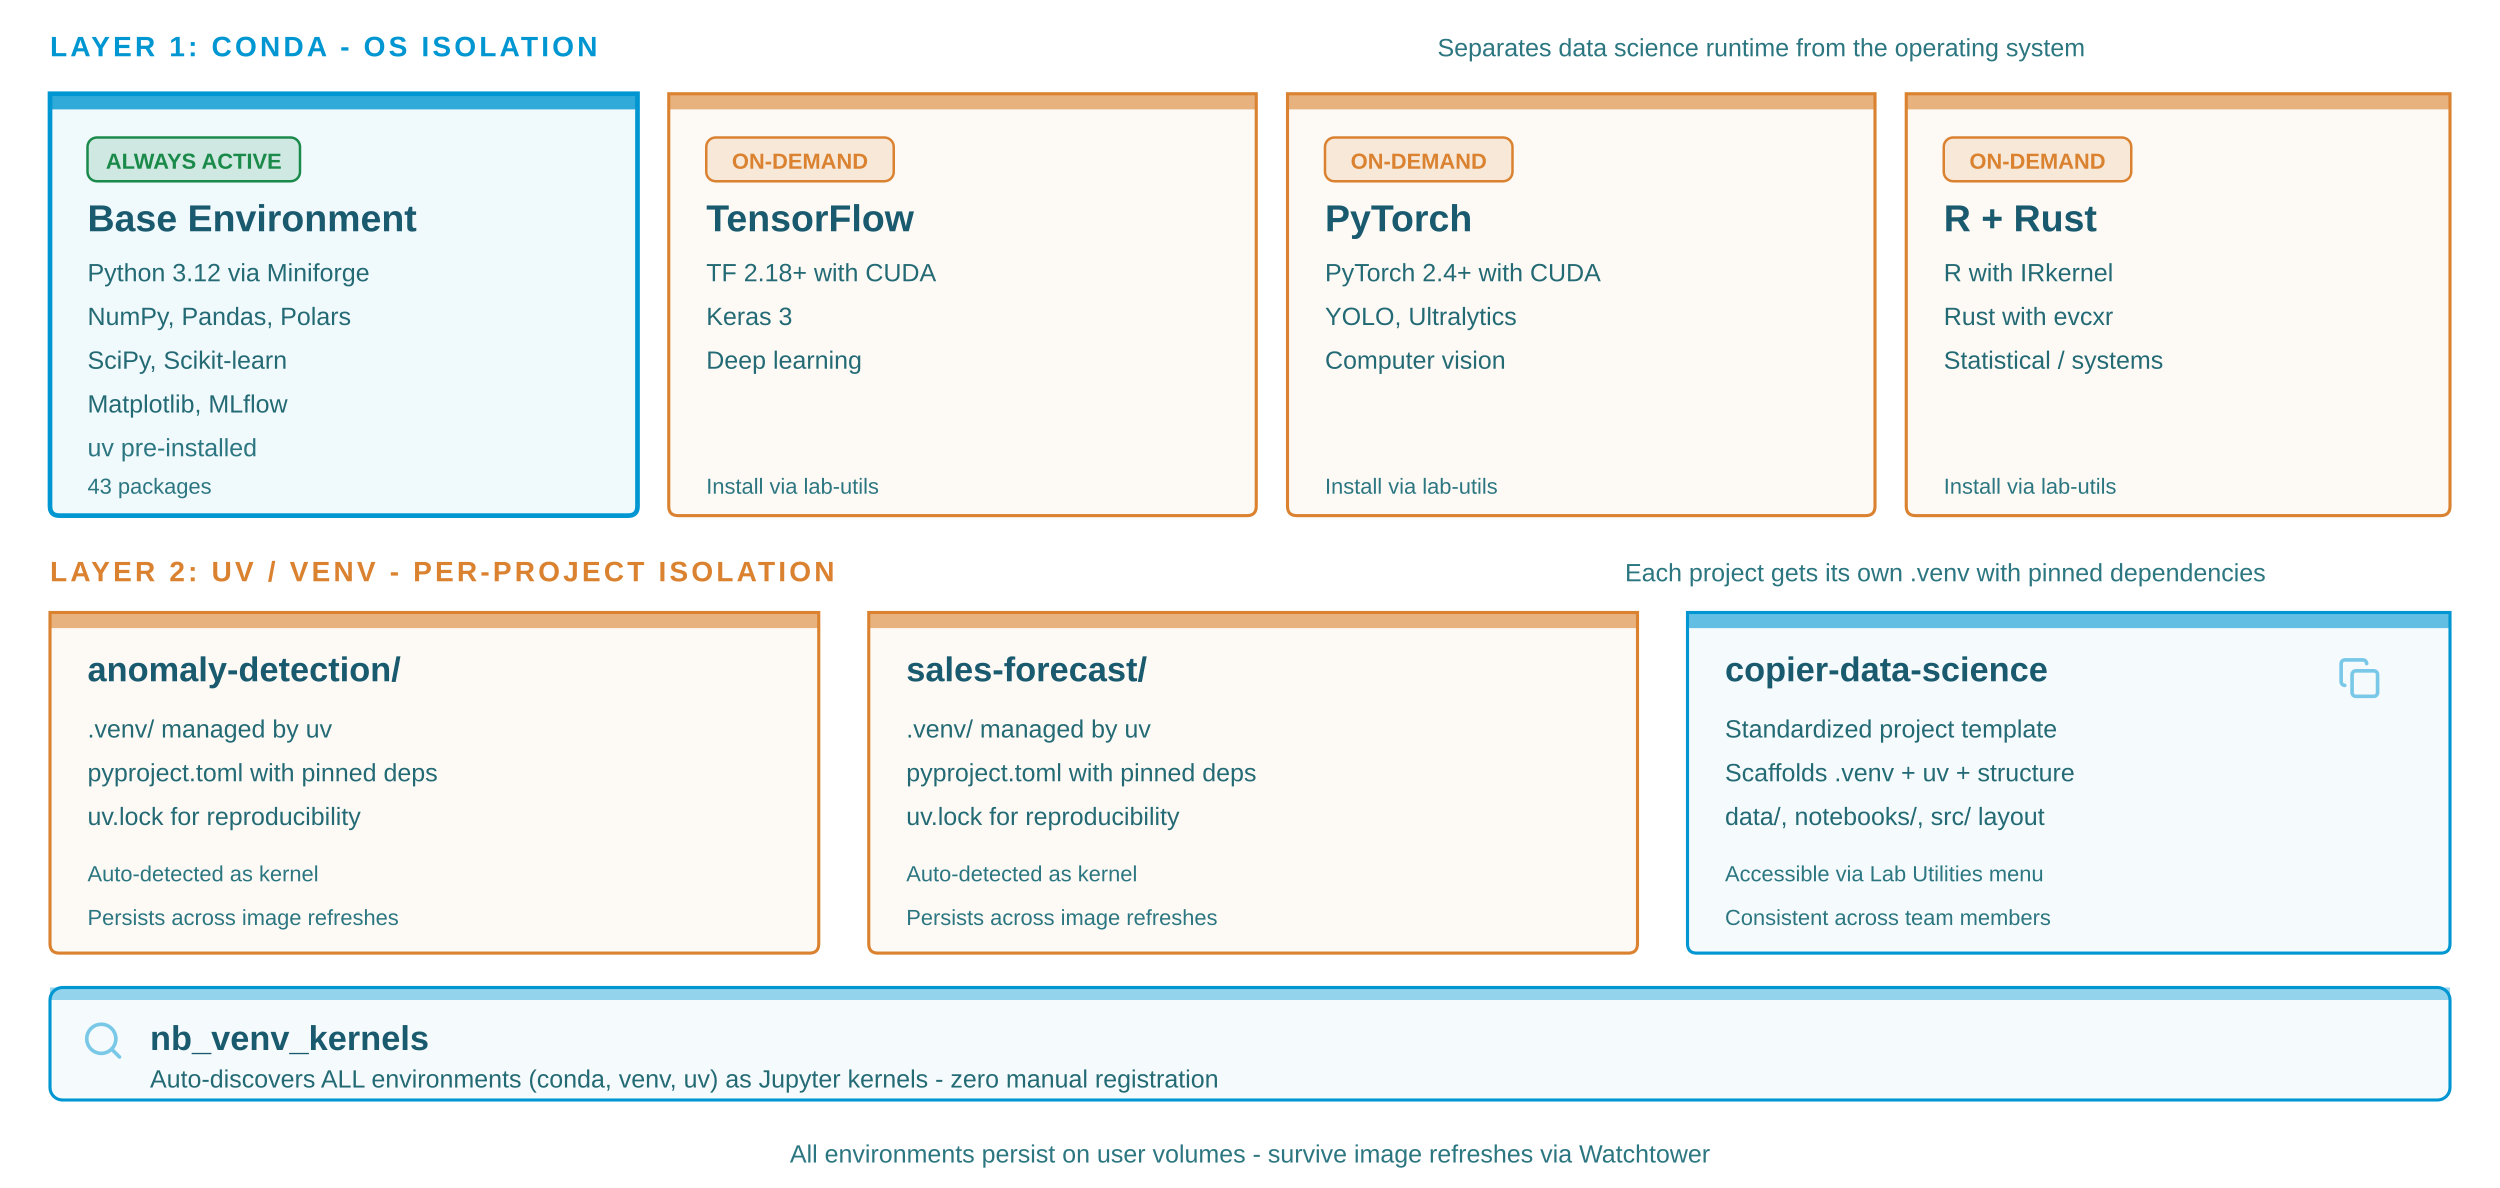
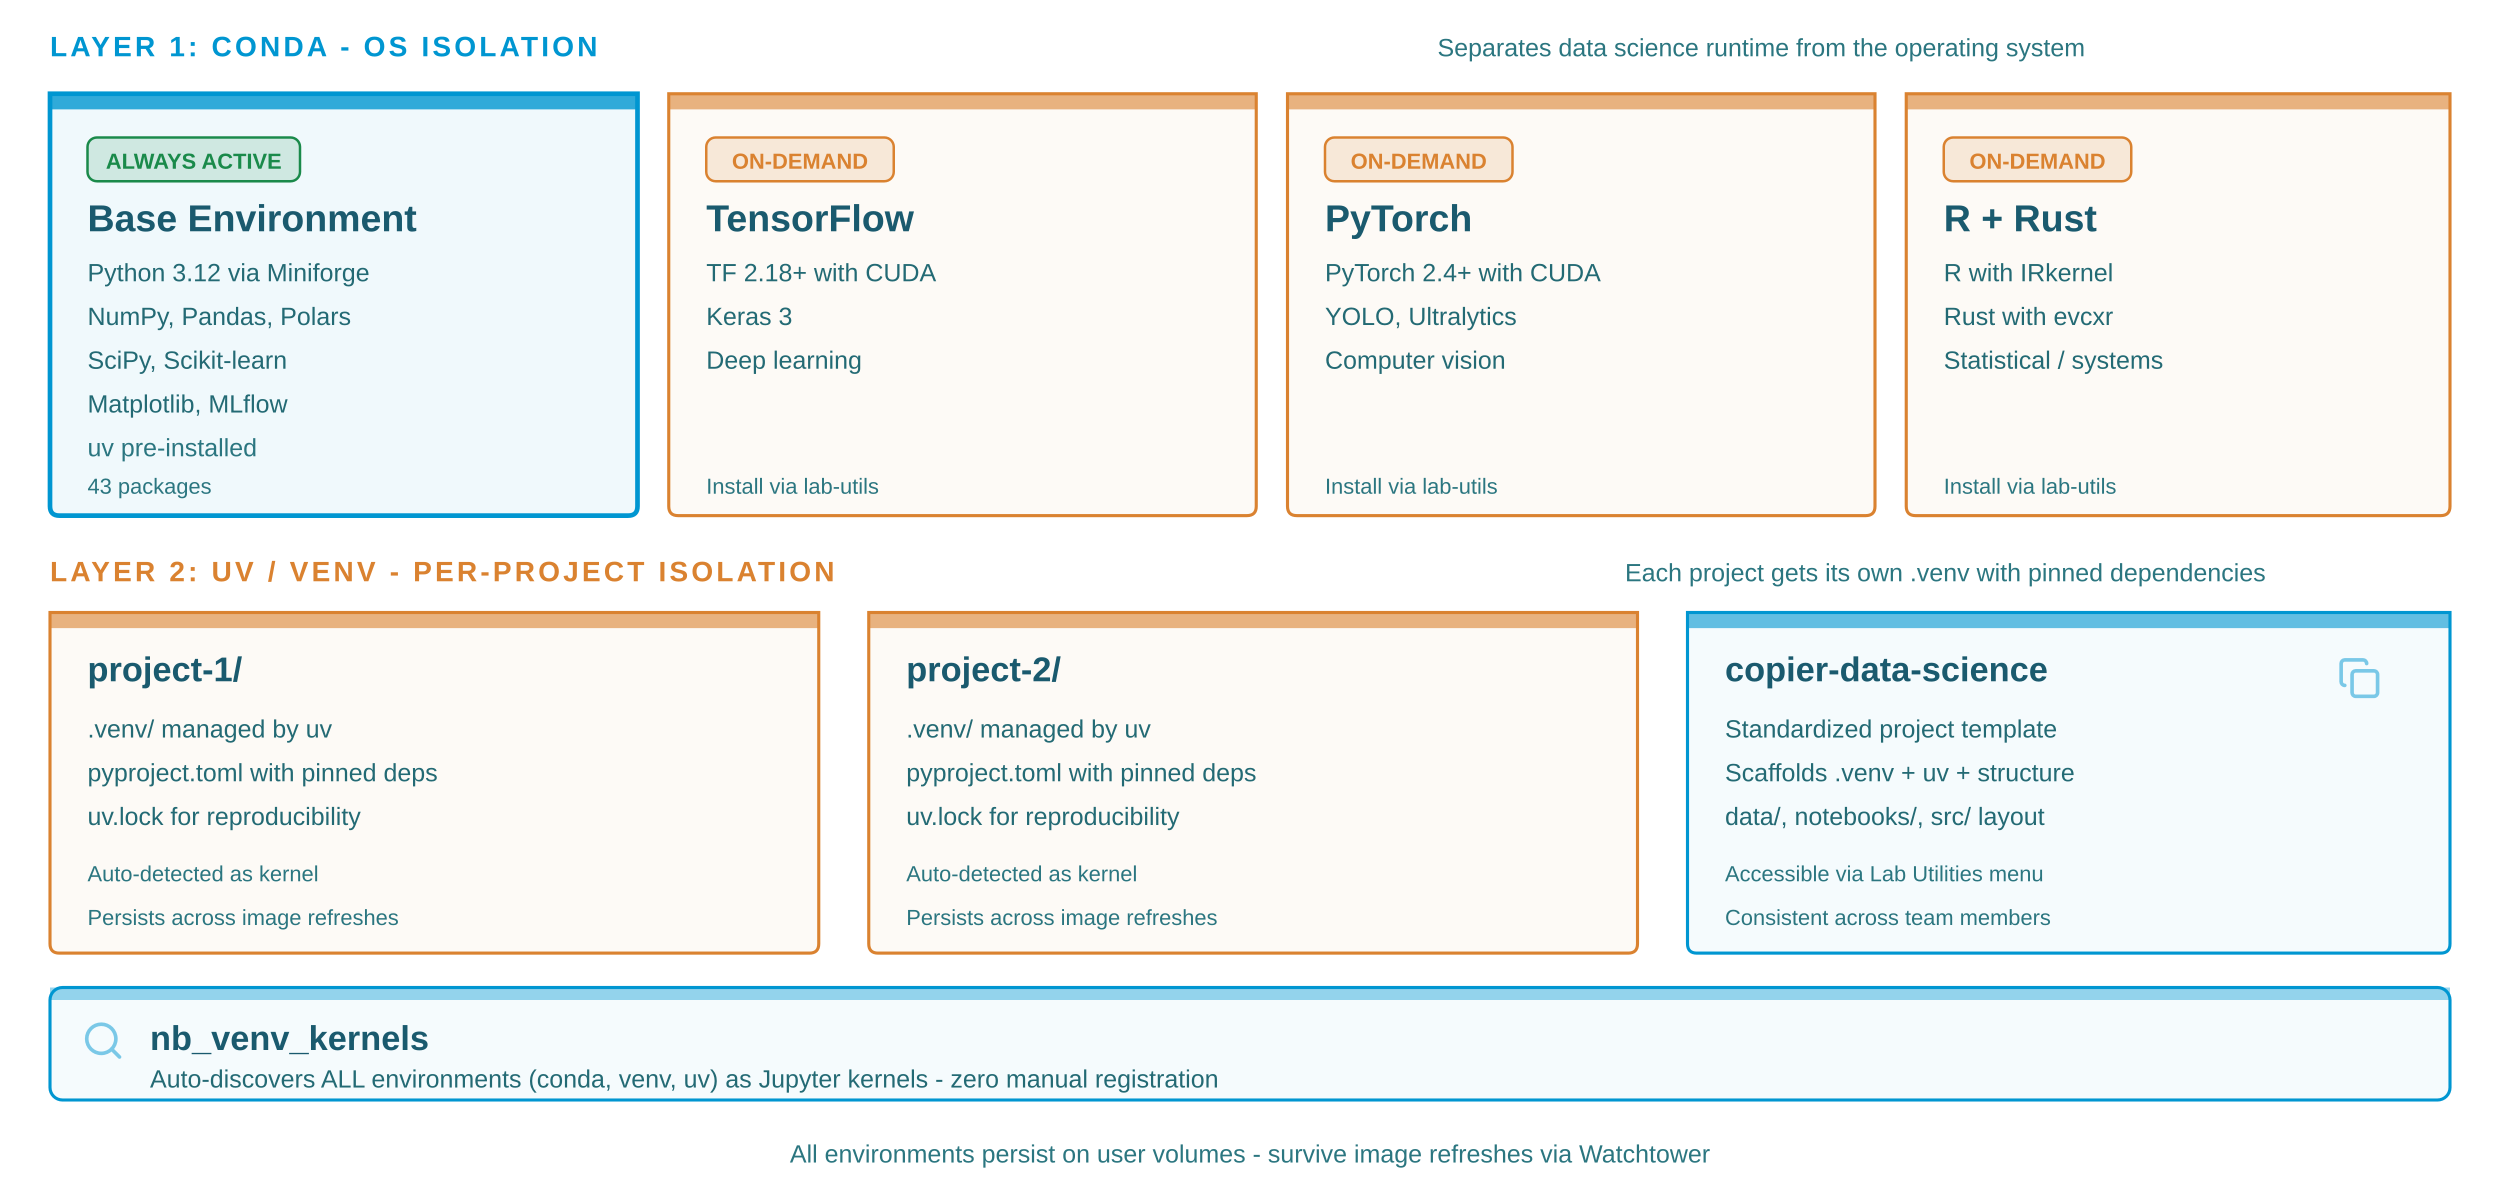
<svg xmlns="http://www.w3.org/2000/svg" viewBox="0 0 800 380">
  <style>
    .fg-1 { fill: #1a5a6e; }
    .fg-2 { fill: #24697e; }
    .fg-3 { fill: #236a74; }
    .fg-4 { fill: #2b7680; }
    .accent-1 { fill: #005f7a; }
    .accent-2 { fill: #7a4a15; }
    .on-fill { fill: #e0f2f7; }
    @media (prefers-color-scheme: dark) {
      .fg-1 { fill: #b8e4f0; }
      .fg-2 { fill: #8fd4e6; }
      .fg-3 { fill: #5aafc5; }
      .fg-4 { fill: #4099b3; }
      .accent-1 { fill: #5cc8e0; }
      .accent-2 { fill: #d4a04a; }
      .on-fill { fill: #e0f2f7; }
    }
  </style>
  <text x="16" y="18" font-family="Segoe UI, Arial, sans-serif" font-size="9" font-weight="600" letter-spacing="1" fill="#0096d1">LAYER 1: CONDA - OS ISOLATION</text>
  <text x="460" y="18" font-family="Segoe UI, Arial, sans-serif" font-size="8" class="fg-4">Separates data science runtime from the operating system</text>
  <g id="conda-base">
    <path d="M16,30 H204 V162 Q204,165 201,165 H19 Q16,165 16,162 Z" fill="#0096d1" fill-opacity="0.06" />
    <path d="M16,30 H204 V162 Q204,165 201,165 H19 Q16,165 16,162 Z" fill="none" stroke="#0096d1" stroke-width="1.5" />
    <rect x="16" y="30" width="188" height="5" fill="#0096d1" opacity="0.8" />
    <rect x="28" y="44" width="68" height="14" rx="3" fill="#1a8a4a" fill-opacity="0.15" stroke="#1a8a4a" stroke-width="0.8" />
    <text x="62" y="54" font-family="Segoe UI, Arial, sans-serif" font-size="7" font-weight="600" text-anchor="middle" fill="#1a8a4a">ALWAYS ACTIVE</text>
    <text x="28" y="74" font-family="Segoe UI, Arial, sans-serif" font-size="12" font-weight="700" class="fg-1">Base Environment</text>
    <text x="28" y="90" font-family="Segoe UI, Arial, sans-serif" font-size="8" class="fg-3">Python 3.12 via Miniforge</text>
    <text x="28" y="104" font-family="Segoe UI, Arial, sans-serif" font-size="8" class="fg-3">NumPy, Pandas, Polars</text>
    <text x="28" y="118" font-family="Segoe UI, Arial, sans-serif" font-size="8" class="fg-3">SciPy, Scikit-learn</text>
    <text x="28" y="132" font-family="Segoe UI, Arial, sans-serif" font-size="8" class="fg-3">Matplotlib, MLflow</text>
    <text x="28" y="146" font-family="Segoe UI, Arial, sans-serif" font-size="8" class="fg-4">uv pre-installed</text>
    <text x="28" y="158" font-family="Segoe UI, Arial, sans-serif" font-size="7" class="fg-4">43 packages</text>
  </g>
  <g id="conda-tf">
    <path d="M214,30 H402 V162 Q402,165 399,165 H217 Q214,165 214,162 Z" fill="#da8230" fill-opacity="0.04" />
    <path d="M214,30 H402 V162 Q402,165 399,165 H217 Q214,165 214,162 Z" fill="none" stroke="#da8230" stroke-width="1" />
    <rect x="214" y="30" width="188" height="5" fill="#da8230" opacity="0.6" />
    <rect x="226" y="44" width="60" height="14" rx="3" fill="#da8230" fill-opacity="0.15" stroke="#da8230" stroke-width="0.8" />
    <text x="256" y="54" font-family="Segoe UI, Arial, sans-serif" font-size="7" font-weight="600" text-anchor="middle" fill="#da8230">ON-DEMAND</text>
    <text x="226" y="74" font-family="Segoe UI, Arial, sans-serif" font-size="12" font-weight="700" class="fg-1">TensorFlow</text>
    <text x="226" y="90" font-family="Segoe UI, Arial, sans-serif" font-size="8" class="fg-3">TF 2.18+ with CUDA</text>
    <text x="226" y="104" font-family="Segoe UI, Arial, sans-serif" font-size="8" class="fg-3">Keras 3</text>
    <text x="226" y="118" font-family="Segoe UI, Arial, sans-serif" font-size="8" class="fg-3">Deep learning</text>
    <text x="226" y="158" font-family="Segoe UI, Arial, sans-serif" font-size="7" class="fg-4">Install via lab-utils</text>
  </g>
  <g id="conda-torch">
    <path d="M412,30 H600 V162 Q600,165 597,165 H415 Q412,165 412,162 Z" fill="#da8230" fill-opacity="0.04" />
    <path d="M412,30 H600 V162 Q600,165 597,165 H415 Q412,165 412,162 Z" fill="none" stroke="#da8230" stroke-width="1" />
    <rect x="412" y="30" width="188" height="5" fill="#da8230" opacity="0.6" />
    <rect x="424" y="44" width="60" height="14" rx="3" fill="#da8230" fill-opacity="0.15" stroke="#da8230" stroke-width="0.8" />
    <text x="454" y="54" font-family="Segoe UI, Arial, sans-serif" font-size="7" font-weight="600" text-anchor="middle" fill="#da8230">ON-DEMAND</text>
    <text x="424" y="74" font-family="Segoe UI, Arial, sans-serif" font-size="12" font-weight="700" class="fg-1">PyTorch</text>
    <text x="424" y="90" font-family="Segoe UI, Arial, sans-serif" font-size="8" class="fg-3">PyTorch 2.4+ with CUDA</text>
    <text x="424" y="104" font-family="Segoe UI, Arial, sans-serif" font-size="8" class="fg-3">YOLO, Ultralytics</text>
    <text x="424" y="118" font-family="Segoe UI, Arial, sans-serif" font-size="8" class="fg-3">Computer vision</text>
    <text x="424" y="158" font-family="Segoe UI, Arial, sans-serif" font-size="7" class="fg-4">Install via lab-utils</text>
  </g>
  <g id="conda-more">
    <path d="M610,30 H784 V162 Q784,165 781,165 H613 Q610,165 610,162 Z" fill="#da8230" fill-opacity="0.04" />
    <path d="M610,30 H784 V162 Q784,165 781,165 H613 Q610,165 610,162 Z" fill="none" stroke="#da8230" stroke-width="1" />
    <rect x="610" y="30" width="174" height="5" fill="#da8230" opacity="0.6" />
    <rect x="622" y="44" width="60" height="14" rx="3" fill="#da8230" fill-opacity="0.15" stroke="#da8230" stroke-width="0.8" />
    <text x="652" y="54" font-family="Segoe UI, Arial, sans-serif" font-size="7" font-weight="600" text-anchor="middle" fill="#da8230">ON-DEMAND</text>
    <text x="622" y="74" font-family="Segoe UI, Arial, sans-serif" font-size="12" font-weight="700" class="fg-1">R + Rust</text>
    <text x="622" y="90" font-family="Segoe UI, Arial, sans-serif" font-size="8" class="fg-3">R with IRkernel</text>
    <text x="622" y="104" font-family="Segoe UI, Arial, sans-serif" font-size="8" class="fg-3">Rust with evcxr</text>
    <text x="622" y="118" font-family="Segoe UI, Arial, sans-serif" font-size="8" class="fg-3">Statistical / systems</text>
    <text x="622" y="158" font-family="Segoe UI, Arial, sans-serif" font-size="7" class="fg-4">Install via lab-utils</text>
  </g>
  <text x="16" y="186" font-family="Segoe UI, Arial, sans-serif" font-size="9" font-weight="600" letter-spacing="1" fill="#da8230">LAYER 2: UV / VENV - PER-PROJECT ISOLATION</text>
  <text x="520" y="186" font-family="Segoe UI, Arial, sans-serif" font-size="8" class="fg-4">Each project gets its own .venv with pinned dependencies</text>
  <g id="project-a">
    <path d="M16,196 H262 V302 Q262,305 259,305 H19 Q16,305 16,302 Z" fill="#da8230" fill-opacity="0.04" />
    <path d="M16,196 H262 V302 Q262,305 259,305 H19 Q16,305 16,302 Z" fill="none" stroke="#da8230" stroke-width="1" />
    <rect x="16" y="196" width="246" height="5" fill="#da8230" opacity="0.6" />
-     <text x="28" y="218" font-family="Segoe UI, Arial, sans-serif" font-size="11" font-weight="700" class="fg-1">anomaly-detection/</text>
+     <text x="28" y="218" font-family="Segoe UI, Arial, sans-serif" font-size="11" font-weight="700" class="fg-1">project-1/</text>
    <text x="28" y="236" font-family="Segoe UI, Arial, sans-serif" font-size="8" class="fg-3">.venv/ managed by uv</text>
    <text x="28" y="250" font-family="Segoe UI, Arial, sans-serif" font-size="8" class="fg-3">pyproject.toml with pinned deps</text>
    <text x="28" y="264" font-family="Segoe UI, Arial, sans-serif" font-size="8" class="fg-3">uv.lock for reproducibility</text>
    <text x="28" y="282" font-family="Segoe UI, Arial, sans-serif" font-size="7" class="fg-4">Auto-detected as kernel</text>
    <text x="28" y="296" font-family="Segoe UI, Arial, sans-serif" font-size="7" class="fg-4">Persists across image refreshes</text>
  </g>
  <g id="project-b">
    <path d="M278,196 H524 V302 Q524,305 521,305 H281 Q278,305 278,302 Z" fill="#da8230" fill-opacity="0.04" />
    <path d="M278,196 H524 V302 Q524,305 521,305 H281 Q278,305 278,302 Z" fill="none" stroke="#da8230" stroke-width="1" />
    <rect x="278" y="196" width="246" height="5" fill="#da8230" opacity="0.6" />
-     <text x="290" y="218" font-family="Segoe UI, Arial, sans-serif" font-size="11" font-weight="700" class="fg-1">sales-forecast/</text>
+     <text x="290" y="218" font-family="Segoe UI, Arial, sans-serif" font-size="11" font-weight="700" class="fg-1">project-2/</text>
    <text x="290" y="236" font-family="Segoe UI, Arial, sans-serif" font-size="8" class="fg-3">.venv/ managed by uv</text>
    <text x="290" y="250" font-family="Segoe UI, Arial, sans-serif" font-size="8" class="fg-3">pyproject.toml with pinned deps</text>
    <text x="290" y="264" font-family="Segoe UI, Arial, sans-serif" font-size="8" class="fg-3">uv.lock for reproducibility</text>
    <text x="290" y="282" font-family="Segoe UI, Arial, sans-serif" font-size="7" class="fg-4">Auto-detected as kernel</text>
    <text x="290" y="296" font-family="Segoe UI, Arial, sans-serif" font-size="7" class="fg-4">Persists across image refreshes</text>
  </g>
  <g id="copier-card">
    <path d="M540,196 H784 V302 Q784,305 781,305 H543 Q540,305 540,302 Z" fill="#0096d1" fill-opacity="0.04" />
    <path d="M540,196 H784 V302 Q784,305 781,305 H543 Q540,305 540,302 Z" fill="none" stroke="#0096d1" stroke-width="1" />
    <rect x="540" y="196" width="244" height="5" fill="#0096d1" opacity="0.6" />
    <g transform="translate(748, 210) scale(0.583)" fill="none" stroke="#0096d1" stroke-width="2" stroke-linecap="round" stroke-linejoin="round" opacity="0.5">
      <rect width="14" height="14" x="8" y="8" rx="2" />
      <path d="M4 16c-1.1 0-2-.9-2-2V4c0-1.1.9-2 2-2h10c1.1 0 2 .9 2 2" />
    </g>
    <text x="552" y="218" font-family="Segoe UI, Arial, sans-serif" font-size="11" font-weight="700" class="fg-1">copier-data-science</text>
    <text x="552" y="236" font-family="Segoe UI, Arial, sans-serif" font-size="8" class="fg-3">Standardized project template</text>
    <text x="552" y="250" font-family="Segoe UI, Arial, sans-serif" font-size="8" class="fg-3">Scaffolds .venv + uv + structure</text>
    <text x="552" y="264" font-family="Segoe UI, Arial, sans-serif" font-size="8" class="fg-3">data/, notebooks/, src/ layout</text>
    <text x="552" y="282" font-family="Segoe UI, Arial, sans-serif" font-size="7" class="fg-4">Accessible via Lab Utilities menu</text>
    <text x="552" y="296" font-family="Segoe UI, Arial, sans-serif" font-size="7" class="fg-4">Consistent across team members</text>
  </g>
  <g id="kernel-bar">
    <rect x="16" y="316" width="768" height="36" rx="4" fill="#0096d1" fill-opacity="0.04" stroke="#0096d1" stroke-width="1" />
    <rect x="16" y="316" width="768" height="4" fill="#0096d1" opacity="0.4" />
    <g transform="translate(26, 326) scale(0.583)" fill="none" stroke="#0096d1" stroke-width="2" stroke-linecap="round" stroke-linejoin="round" opacity="0.5">
      <circle cx="11" cy="11" r="8" />
      <path d="m21 21-4.3-4.3" />
    </g>
    <text x="48" y="336" font-family="Segoe UI, Arial, sans-serif" font-size="11" font-weight="600" class="fg-1">nb_venv_kernels</text>
    <text x="48" y="348" font-family="Segoe UI, Arial, sans-serif" font-size="8" class="fg-3">Auto-discovers ALL environments (conda, venv, uv) as Jupyter kernels - zero manual registration</text>
  </g>
  <text x="400" y="372" font-family="Segoe UI, Arial, sans-serif" font-size="8" text-anchor="middle" class="fg-4">All environments persist on user volumes - survive image refreshes via Watchtower</text>
</svg>
